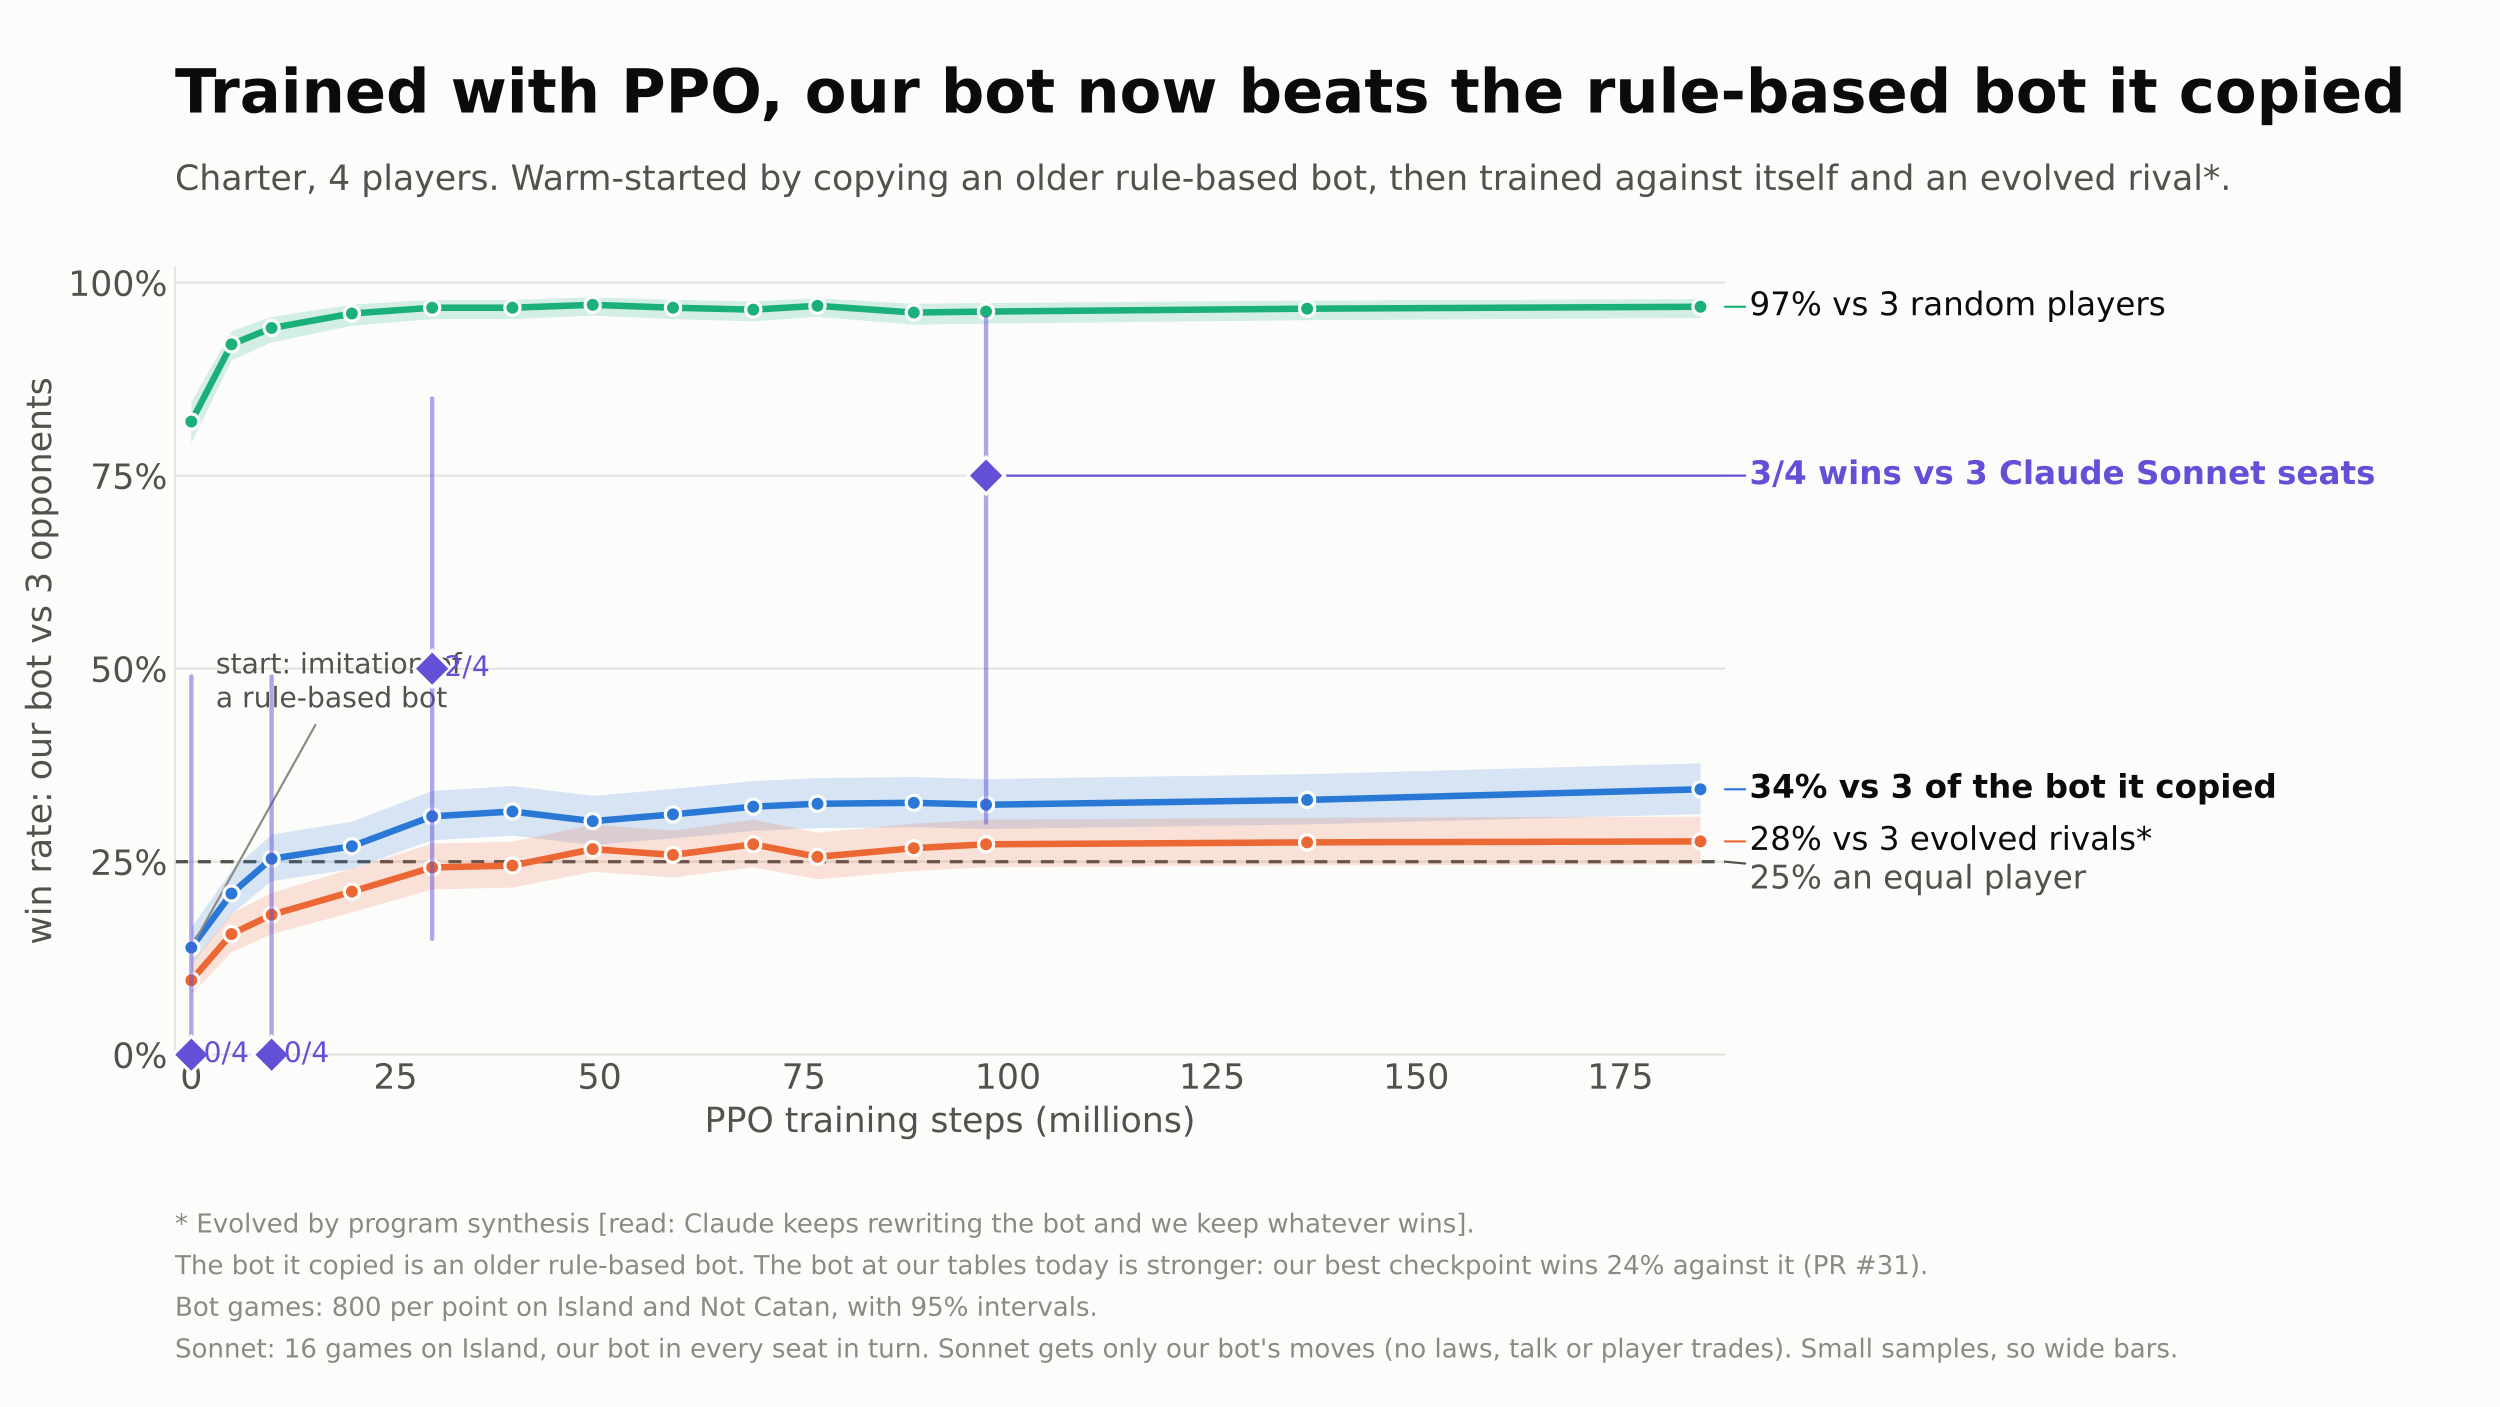
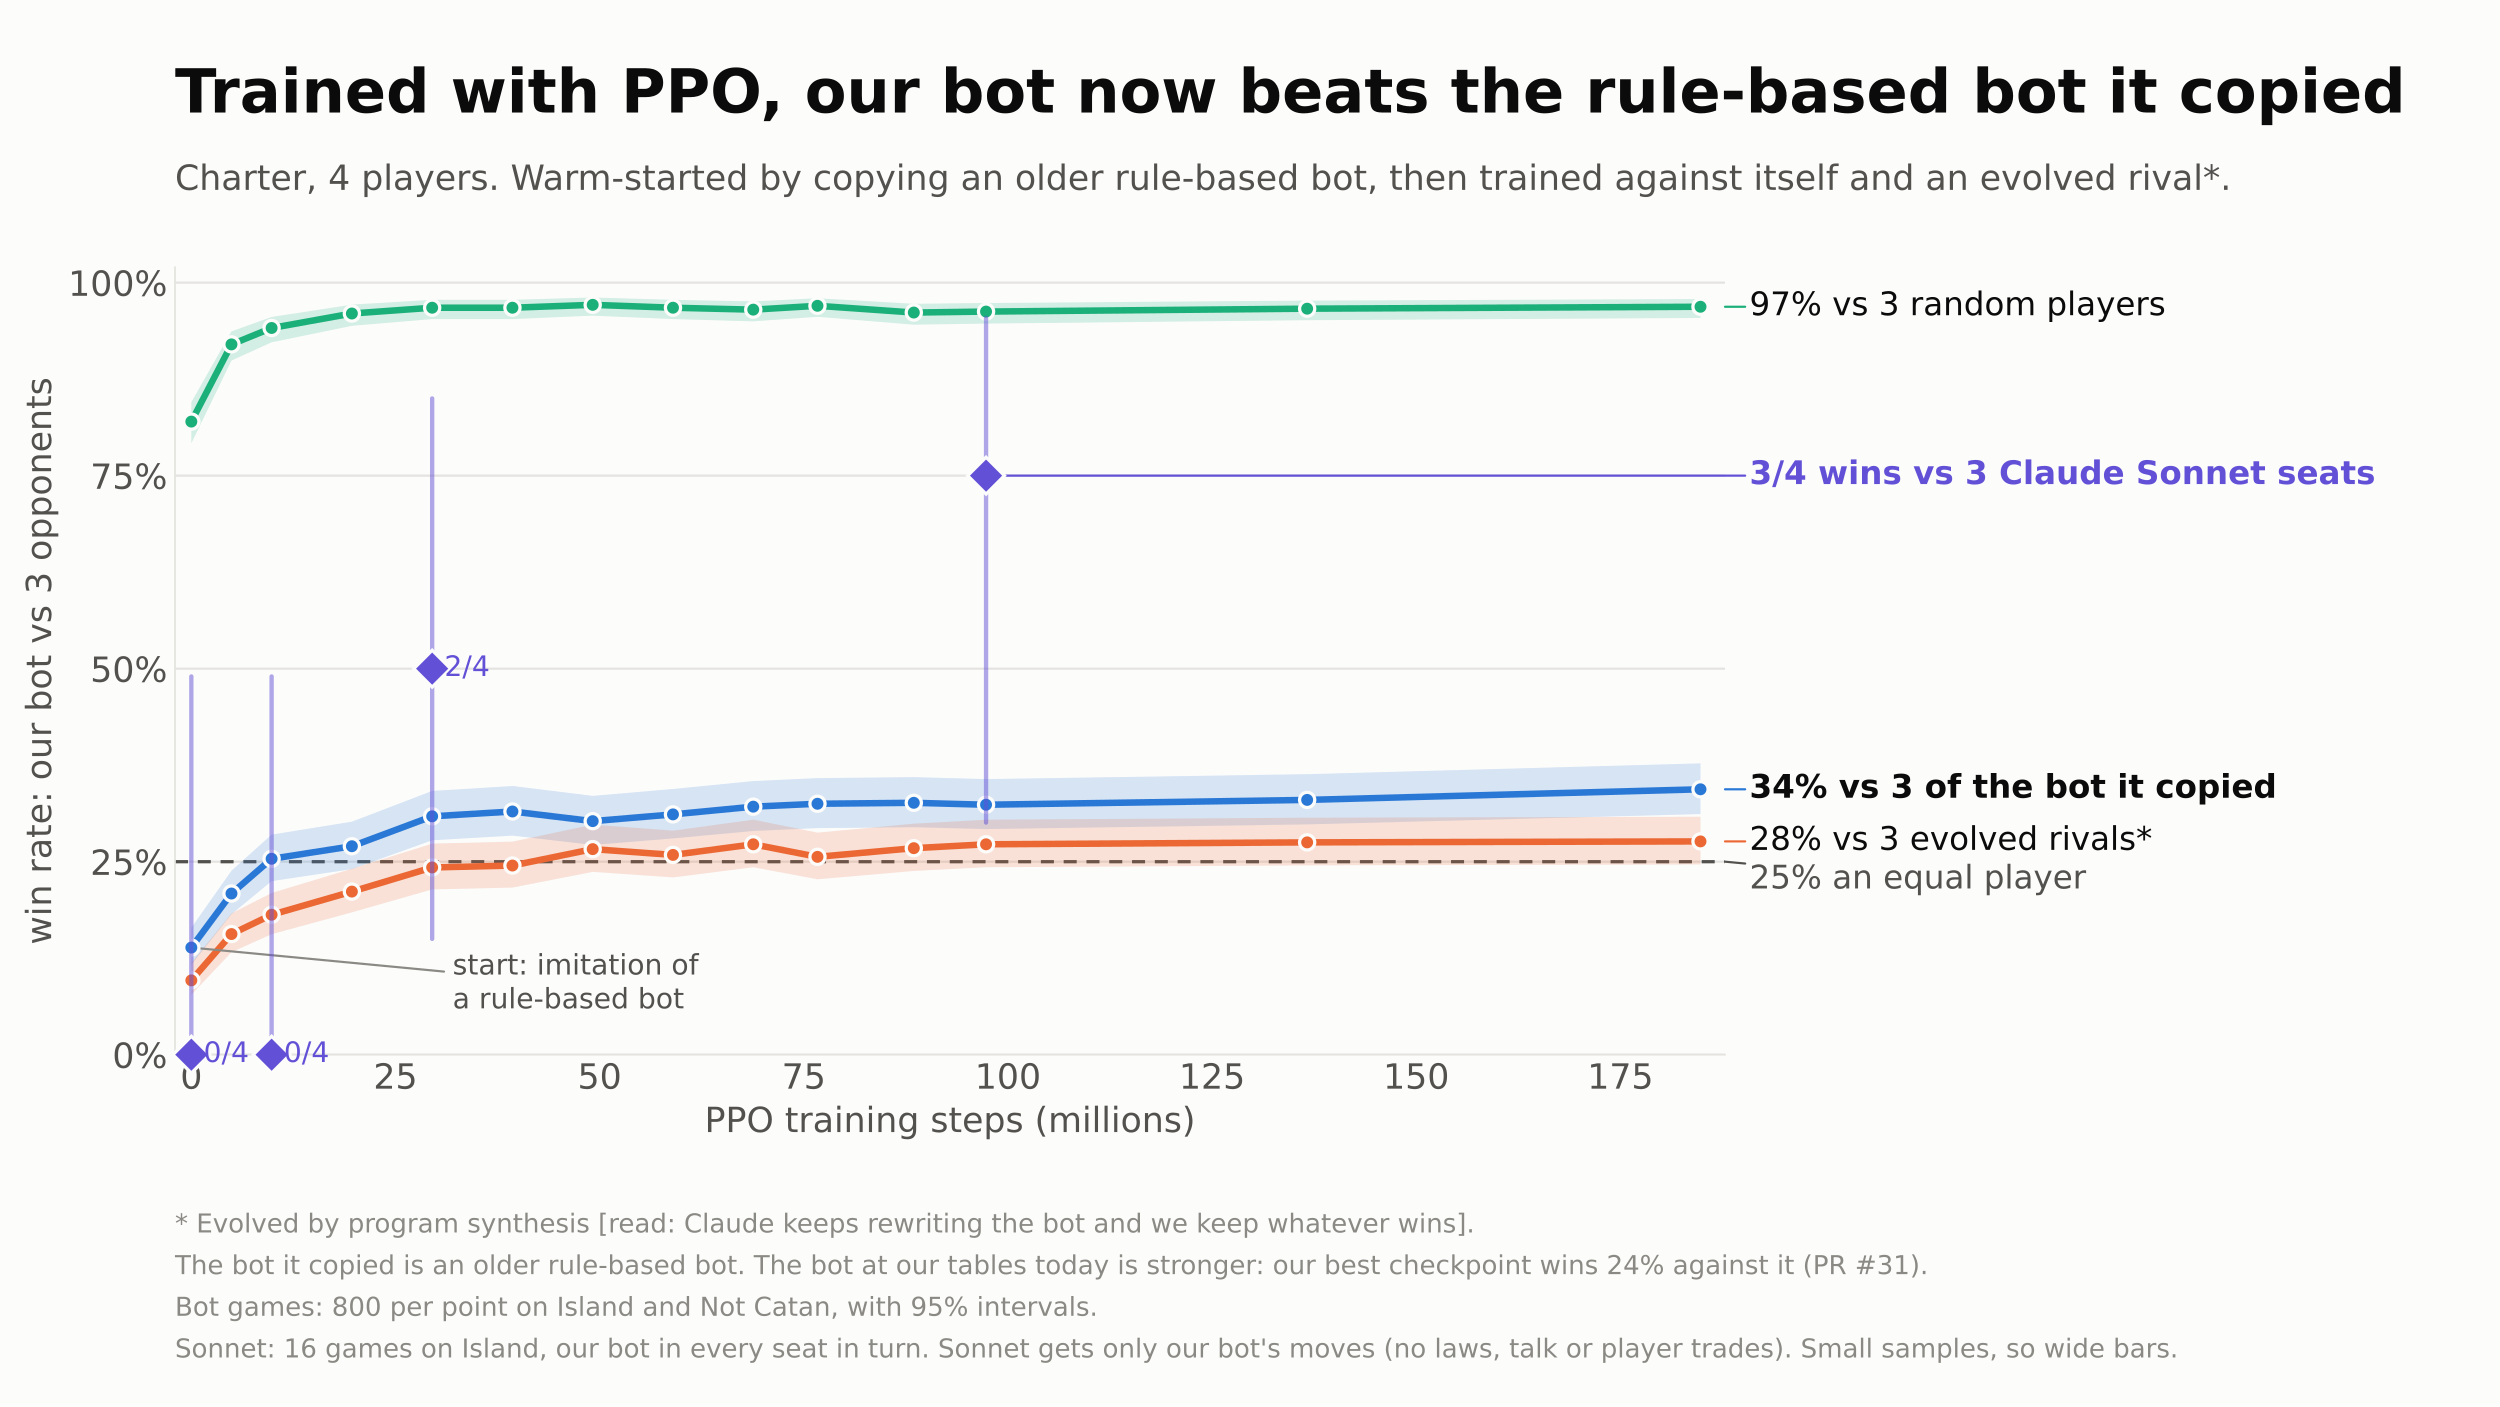
<svg xmlns="http://www.w3.org/2000/svg" xmlns:xlink="http://www.w3.org/1999/xlink" width="1152pt" height="648pt" viewBox="0 0 1152 648" version="1.1">
  <defs>
    <style type="text/css">*{stroke-linejoin: round; stroke-linecap: butt}</style>
  </defs>
  <g id="figure_1">
    <g id="patch_1">
      <path d="M 0 648  L 1152 648  L 1152 0  L 0 0  z " style="fill: #fcfcfb" />
    </g>
    <g id="axes_1">
      <g id="patch_2">
        <path d="M 80.64 486  L 794.88 486  L 794.88 123.12  L 80.64 123.12  z " style="fill: #fcfcfb" />
      </g>
      <g id="matplotlib.axis_1">
        <g id="xtick_1">
          <g id="line2d_1" />
          <g id="text_1">
            <text style="font-size: 16px; font-family: 'DejaVu Sans'; text-anchor: middle; fill: #52514e" x="88.166" y="501.656" transform="rotate(-0 88.16578 501.6562)">0</text>
          </g>
        </g>
        <g id="xtick_2">
          <g id="line2d_2" />
          <g id="text_2">
            <text style="font-size: 16px; font-family: 'DejaVu Sans'; text-anchor: middle; fill: #52514e" x="182.238" y="501.656" transform="rotate(-0 182.238 501.6562)">25</text>
          </g>
        </g>
        <g id="xtick_3">
          <g id="line2d_3" />
          <g id="text_3">
            <text style="font-size: 16px; font-family: 'DejaVu Sans'; text-anchor: middle; fill: #52514e" x="276.31" y="501.656" transform="rotate(-0 276.3103 501.6562)">50</text>
          </g>
        </g>
        <g id="xtick_4">
          <g id="line2d_4" />
          <g id="text_4">
            <text style="font-size: 16px; font-family: 'DejaVu Sans'; text-anchor: middle; fill: #52514e" x="370.383" y="501.656" transform="rotate(-0 370.3826 501.6562)">75</text>
          </g>
        </g>
        <g id="xtick_5">
          <g id="line2d_5" />
          <g id="text_5">
            <text style="font-size: 16px; font-family: 'DejaVu Sans'; text-anchor: middle; fill: #52514e" x="464.455" y="501.656" transform="rotate(-0 464.4549 501.6562)">100</text>
          </g>
        </g>
        <g id="xtick_6">
          <g id="line2d_6" />
          <g id="text_6">
            <text style="font-size: 16px; font-family: 'DejaVu Sans'; text-anchor: middle; fill: #52514e" x="558.527" y="501.656" transform="rotate(-0 558.5271 501.6562)">125</text>
          </g>
        </g>
        <g id="xtick_7">
          <g id="line2d_7" />
          <g id="text_7">
            <text style="font-size: 16px; font-family: 'DejaVu Sans'; text-anchor: middle; fill: #52514e" x="652.599" y="501.656" transform="rotate(-0 652.5994 501.6562)">150</text>
          </g>
        </g>
        <g id="xtick_8">
          <g id="line2d_8" />
          <g id="text_8">
            <text style="font-size: 16px; font-family: 'DejaVu Sans'; text-anchor: middle; fill: #52514e" x="746.672" y="501.656" transform="rotate(-0 746.6717 501.6562)">175</text>
          </g>
        </g>
        <g id="text_9">
          <text style="font-size: 16px; font-family: 'DejaVu Sans'; text-anchor: middle; fill: #52514e" x="437.76" y="521.658" transform="rotate(-0 437.76 521.6575)">PPO training steps (millions)</text>
        </g>
      </g>
      <g id="matplotlib.axis_2">
        <g id="ytick_1">
          <g id="line2d_9">
-             <path d="M 80.64 486  L 794.88 486  " clip-path="url(#pee1b4edbcf)" style="fill: none; stroke: #e4e3df; stroke-linecap: square" />
+             <path d="M 80.64 486  L 794.88 486  " clip-path="url(#pcc794ec274)" style="fill: none; stroke: #e4e3df; stroke-linecap: square" />
          </g>
          <g id="line2d_10" />
          <g id="text_10">
            <text style="font-size: 16px; font-family: 'DejaVu Sans'; text-anchor: end; fill: #52514e" x="77.14" y="492.078" transform="rotate(-0 77.14 492.0781)">0%</text>
          </g>
        </g>
        <g id="ytick_2">
          <g id="line2d_11">
-             <path d="M 80.64 397.059  L 794.88 397.059  " clip-path="url(#pee1b4edbcf)" style="fill: none; stroke: #e4e3df; stroke-linecap: square" />
+             <path d="M 80.64 397.059  L 794.88 397.059  " clip-path="url(#pcc794ec274)" style="fill: none; stroke: #e4e3df; stroke-linecap: square" />
          </g>
          <g id="line2d_12" />
          <g id="text_11">
            <text style="font-size: 16px; font-family: 'DejaVu Sans'; text-anchor: end; fill: #52514e" x="77.14" y="403.137" transform="rotate(-0 77.14 403.1369)">25%</text>
          </g>
        </g>
        <g id="ytick_3">
          <g id="line2d_13">
-             <path d="M 80.64 308.118  L 794.88 308.118  " clip-path="url(#pee1b4edbcf)" style="fill: none; stroke: #e4e3df; stroke-linecap: square" />
+             <path d="M 80.64 308.118  L 794.88 308.118  " clip-path="url(#pcc794ec274)" style="fill: none; stroke: #e4e3df; stroke-linecap: square" />
          </g>
          <g id="line2d_14" />
          <g id="text_12">
            <text style="font-size: 16px; font-family: 'DejaVu Sans'; text-anchor: end; fill: #52514e" x="77.14" y="314.196" transform="rotate(-0 77.14 314.1958)">50%</text>
          </g>
        </g>
        <g id="ytick_4">
          <g id="line2d_15">
-             <path d="M 80.64 219.176  L 794.88 219.176  " clip-path="url(#pee1b4edbcf)" style="fill: none; stroke: #e4e3df; stroke-linecap: square" />
+             <path d="M 80.64 219.176  L 794.88 219.176  " clip-path="url(#pcc794ec274)" style="fill: none; stroke: #e4e3df; stroke-linecap: square" />
          </g>
          <g id="line2d_16" />
          <g id="text_13">
            <text style="font-size: 16px; font-family: 'DejaVu Sans'; text-anchor: end; fill: #52514e" x="77.14" y="225.255" transform="rotate(-0 77.14 225.2546)">75%</text>
          </g>
        </g>
        <g id="ytick_5">
          <g id="line2d_17">
-             <path d="M 80.64 130.235  L 794.88 130.235  " clip-path="url(#pee1b4edbcf)" style="fill: none; stroke: #e4e3df; stroke-linecap: square" />
+             <path d="M 80.64 130.235  L 794.88 130.235  " clip-path="url(#pcc794ec274)" style="fill: none; stroke: #e4e3df; stroke-linecap: square" />
          </g>
          <g id="line2d_18" />
          <g id="text_14">
            <text style="font-size: 16px; font-family: 'DejaVu Sans'; text-anchor: end; fill: #52514e" x="77.14" y="136.313" transform="rotate(-0 77.14 136.3134)">100%</text>
          </g>
        </g>
        <g id="text_15">
          <text style="font-size: 16px; font-family: 'DejaVu Sans'; text-anchor: middle; fill: #52514e" x="23.554" y="304.56" transform="rotate(-90 23.55375 304.56)">win rate: our bot vs 3 opponents</text>
        </g>
      </g>
      <g id="line2d_19">
-         <path d="M 80.64 397.059  L 794.88 397.059  " clip-path="url(#pee1b4edbcf)" style="fill: none; stroke-dasharray: 6,4.5; stroke-dashoffset: 0; stroke: #52514e; stroke-width: 1.5" />
+         <path d="M 80.64 397.059  L 794.88 397.059  " clip-path="url(#pcc794ec274)" style="fill: none; stroke-dasharray: 6,4.5; stroke-dashoffset: 0; stroke: #52514e; stroke-width: 1.5" />
      </g>
      <g id="FillBetweenPolyCollection_1">
        <defs>
-           <path id="m8a16f3146a" d="M 88.166 -462.647  L 88.166 -443.719  L 106.661 -481.879  L 125.157 -490.281  L 162.147 -497.87  L 199.138 -500.975  L 236.129 -500.975  L 273.119 -502.548  L 310.11 -500.975  L 347.101 -499.934  L 376.693 -502.022  L 421.082 -498.384  L 454.374 -498.899  L 602.337 -500.453  L 783.591 -501.497  L 783.591 -510.203  L 783.591 -510.203  L 602.337 -509.476  L 454.374 -508.375  L 421.082 -508.006  L 376.693 -510.564  L 347.101 -509.111  L 310.11 -509.84  L 273.119 -510.922  L 236.129 -509.84  L 199.138 -509.84  L 162.147 -507.635  L 125.157 -501.945  L 106.661 -495.3  L 88.166 -462.647  z " />
-         </defs>
-         <g clip-path="url(#pee1b4edbcf)">
-           <use xlink:href="#m8a16f3146a" x="0" y="648" style="fill: #1baf7a; fill-opacity: 0.18" />
+           <path id="m28e90714fd" d="M 88.166 -462.647  L 88.166 -443.719  L 106.661 -481.879  L 125.157 -490.281  L 162.147 -497.87  L 199.138 -500.975  L 236.129 -500.975  L 273.119 -502.548  L 310.11 -500.975  L 347.101 -499.934  L 376.693 -502.022  L 421.082 -498.384  L 454.374 -498.899  L 602.337 -500.453  L 783.591 -501.497  L 783.591 -510.203  L 783.591 -510.203  L 602.337 -509.476  L 454.374 -508.375  L 421.082 -508.006  L 376.693 -510.564  L 347.101 -509.111  L 310.11 -509.84  L 273.119 -510.922  L 236.129 -509.84  L 199.138 -509.84  L 162.147 -507.635  L 125.157 -501.945  L 106.661 -495.3  L 88.166 -462.647  z " />
+         </defs>
+         <g clip-path="url(#pcc794ec274)">
+           <use xlink:href="#m28e90714fd" x="0" y="648" style="fill: #1baf7a; fill-opacity: 0.18" />
        </g>
      </g>
      <g id="FillBetweenPolyCollection_2">
        <defs>
-           <path id="m32e6a833aa" d="M 88.166 -220.501  L 88.166 -203.453  L 106.661 -226.753  L 125.157 -241.983  L 162.147 -247.522  L 199.138 -260.801  L 236.129 -262.952  L 273.119 -258.652  L 310.11 -261.661  L 347.101 -265.105  L 376.693 -266.398  L 421.082 -266.829  L 454.374 -265.967  L 602.337 -268.123  L 783.591 -272.875  L 783.591 -296.244  L 783.591 -296.244  L 602.337 -291.26  L 454.374 -288.99  L 421.082 -289.898  L 376.693 -289.444  L 347.101 -288.082  L 310.11 -284.444  L 273.119 -281.257  L 236.129 -285.809  L 199.138 -283.534  L 162.147 -269.373  L 125.157 -263.405  L 106.661 -246.769  L 88.166 -220.501  z " />
-         </defs>
-         <g clip-path="url(#pee1b4edbcf)">
-           <use xlink:href="#m32e6a833aa" x="0" y="648" style="fill: #2a78d6; fill-opacity: 0.18" />
+           <path id="mc8bff2146c" d="M 88.166 -220.501  L 88.166 -203.453  L 106.661 -226.753  L 125.157 -241.983  L 162.147 -247.522  L 199.138 -260.801  L 236.129 -262.952  L 273.119 -258.652  L 310.11 -261.661  L 347.101 -265.105  L 376.693 -266.398  L 421.082 -266.829  L 454.374 -265.967  L 602.337 -268.123  L 783.591 -272.875  L 783.591 -296.244  L 783.591 -296.244  L 602.337 -291.26  L 454.374 -288.99  L 421.082 -289.898  L 376.693 -289.444  L 347.101 -288.082  L 310.11 -284.444  L 273.119 -281.257  L 236.129 -285.809  L 199.138 -283.534  L 162.147 -269.373  L 125.157 -263.405  L 106.661 -246.769  L 88.166 -220.501  z " />
+         </defs>
+         <g clip-path="url(#pcc794ec274)">
+           <use xlink:href="#mc8bff2146c" x="0" y="648" style="fill: #2a78d6; fill-opacity: 0.18" />
        </g>
      </g>
      <g id="FillBetweenPolyCollection_3">
        <defs>
-           <path id="m00f02d84b0" d="M 88.166 -204.215  L 88.166 -189.643  L 106.661 -209.224  L 125.157 -217.534  L 162.147 -227.595  L 199.138 -238.161  L 236.129 -239.009  L 273.119 -246.242  L 310.11 -243.685  L 347.101 -248.375  L 376.693 -242.834  L 421.082 -246.668  L 454.374 -248.375  L 602.337 -249.229  L 783.591 -249.657  L 783.591 -271.664  L 783.591 -271.664  L 602.337 -271.206  L 454.374 -270.29  L 421.082 -268.456  L 376.693 -264.324  L 347.101 -270.29  L 310.11 -265.243  L 273.119 -267.998  L 236.129 -260.182  L 199.138 -259.261  L 162.147 -247.697  L 125.157 -236.514  L 106.661 -227.122  L 88.166 -204.215  z " />
-         </defs>
-         <g clip-path="url(#pee1b4edbcf)">
-           <use xlink:href="#m00f02d84b0" x="0" y="648" style="fill: #eb6834; fill-opacity: 0.18" />
+           <path id="m17e8aa556d" d="M 88.166 -204.215  L 88.166 -189.643  L 106.661 -209.224  L 125.157 -217.534  L 162.147 -227.595  L 199.138 -238.161  L 236.129 -239.009  L 273.119 -246.242  L 310.11 -243.685  L 347.101 -248.375  L 376.693 -242.834  L 421.082 -246.668  L 454.374 -248.375  L 602.337 -249.229  L 783.591 -249.657  L 783.591 -271.664  L 783.591 -271.664  L 602.337 -271.206  L 454.374 -270.29  L 421.082 -268.456  L 376.693 -264.324  L 347.101 -270.29  L 310.11 -265.243  L 273.119 -267.998  L 236.129 -260.182  L 199.138 -259.261  L 162.147 -247.697  L 125.157 -236.514  L 106.661 -227.122  L 88.166 -204.215  z " />
+         </defs>
+         <g clip-path="url(#pcc794ec274)">
+           <use xlink:href="#m17e8aa556d" x="0" y="648" style="fill: #eb6834; fill-opacity: 0.18" />
        </g>
      </g>
      <g id="patch_3">
        <path d="M 80.64 486  L 80.64 123.12  " style="fill: none; stroke: #e4e3df; stroke-width: 0.8; stroke-linejoin: miter; stroke-linecap: square" />
      </g>
      <g id="patch_4">
        <path d="M 80.64 486  L 794.88 486  " style="fill: none; stroke: #e4e3df; stroke-width: 0.8; stroke-linejoin: miter; stroke-linecap: square" />
      </g>
      <g id="line2d_20">
-         <path d="M 88.166 194.273  L 106.661 158.696  L 125.157 151.136  L 162.147 144.466  L 199.138 141.798  L 236.129 141.798  L 273.119 140.464  L 310.11 141.798  L 347.101 142.687  L 376.693 140.908  L 421.082 144.021  L 454.374 143.576  L 602.337 142.242  L 783.591 141.353  " clip-path="url(#pee1b4edbcf)" style="fill: none; stroke: #1baf7a; stroke-width: 3; stroke-linecap: round" />
+         <path d="M 88.166 194.273  L 106.661 158.696  L 125.157 151.136  L 162.147 144.466  L 199.138 141.798  L 236.129 141.798  L 273.119 140.464  L 310.11 141.798  L 347.101 142.687  L 376.693 140.908  L 421.082 144.021  L 454.374 143.576  L 602.337 142.242  L 783.591 141.353  " clip-path="url(#pcc794ec274)" style="fill: none; stroke: #1baf7a; stroke-width: 3; stroke-linecap: round" />
      </g>
      <g id="line2d_21">
-         <path d="M 88.166 436.638  L 106.661 411.734  L 125.157 395.725  L 162.147 389.944  L 199.138 376.158  L 236.129 373.934  L 273.119 378.381  L 310.11 375.268  L 347.101 371.711  L 376.693 370.376  L 421.082 369.932  L 454.374 370.821  L 602.337 368.598  L 783.591 363.706  " clip-path="url(#pee1b4edbcf)" style="fill: none; stroke: #2a78d6; stroke-width: 3; stroke-linecap: round" />
+         <path d="M 88.166 436.638  L 106.661 411.734  L 125.157 395.725  L 162.147 389.944  L 199.138 376.158  L 236.129 373.934  L 273.119 378.381  L 310.11 375.268  L 347.101 371.711  L 376.693 370.376  L 421.082 369.932  L 454.374 370.821  L 602.337 368.598  L 783.591 363.706  " clip-path="url(#pcc794ec274)" style="fill: none; stroke: #2a78d6; stroke-width: 3; stroke-linecap: round" />
      </g>
      <g id="line2d_22">
-         <path d="M 88.166 451.758  L 106.661 430.412  L 125.157 421.518  L 162.147 410.845  L 199.138 399.727  L 236.129 398.838  L 273.119 391.278  L 310.11 393.946  L 347.101 389.054  L 376.693 394.835  L 421.082 390.833  L 454.374 389.054  L 602.337 388.165  L 783.591 387.72  " clip-path="url(#pee1b4edbcf)" style="fill: none; stroke: #eb6834; stroke-width: 3; stroke-linecap: round" />
+         <path d="M 88.166 451.758  L 106.661 430.412  L 125.157 421.518  L 162.147 410.845  L 199.138 399.727  L 236.129 398.838  L 273.119 391.278  L 310.11 393.946  L 347.101 389.054  L 376.693 394.835  L 421.082 390.833  L 454.374 389.054  L 602.337 388.165  L 783.591 387.72  " clip-path="url(#pcc794ec274)" style="fill: none; stroke: #eb6834; stroke-width: 3; stroke-linecap: round" />
      </g>
      <g id="patch_5">
        <path d="M 804.166 141.353  Q 799.523 141.353 794.88 141.353  " style="fill: none; stroke: #1baf7a; stroke-linecap: round" />
      </g>
      <g id="text_16">
        <text style="font-size: 15px; font-family: 'DejaVu Sans'; text-anchor: start; fill: #0b0b0b" x="806.169" y="145.25" transform="rotate(-0 806.1687 145.25)">97%  vs 3 random players</text>
      </g>
      <g id="patch_6">
        <path d="M 804.172 219.176  Q 632.095 219.176 460.018 219.176  " style="fill: none; stroke: #6250d6; stroke-linecap: round" />
      </g>
      <g id="text_17">
        <text style="font-weight: 700; font-size: 15px; font-family: 'DejaVu Sans'; text-anchor: start; fill: #6250d6" x="806.169" y="223.074" transform="rotate(-0 806.1687 223.0735)">3/4 wins vs 3 Claude Sonnet seats</text>
      </g>
      <g id="patch_7">
        <path d="M 804.172 363.706  Q 799.526 363.706 794.88 363.706  " style="fill: none; stroke: #2a78d6; stroke-linecap: round" />
      </g>
      <g id="text_18">
        <text style="font-weight: 700; font-size: 15px; font-family: 'DejaVu Sans'; text-anchor: start; fill: #0b0b0b" x="806.169" y="367.603" transform="rotate(-0 806.1687 367.603)">34%  vs 3 of the bot it copied</text>
      </g>
      <g id="patch_8">
        <path d="M 804.17 387.72  Q 799.525 387.72 794.88 387.72  " style="fill: none; stroke: #eb6834; stroke-linecap: round" />
      </g>
      <g id="text_19">
        <text style="font-size: 15px; font-family: 'DejaVu Sans'; text-anchor: start; fill: #0b0b0b" x="806.169" y="391.617" transform="rotate(-0 806.1687 391.6171)">28%  vs 3 evolved rivals*</text>
      </g>
      <g id="patch_9">
        <path d="M 804.171 397.919  Q 799.525 397.489 794.88 397.059  " style="fill: none; stroke: #52514e; stroke-linecap: round" />
      </g>
      <g id="text_20">
        <text style="font-size: 15px; font-family: 'DejaVu Sans'; text-anchor: start; fill: #52514e" x="806.169" y="409.405" transform="rotate(-0 806.1687 409.4053)">25%  an equal player</text>
      </g>
      <g id="patch_10">
-         <path d="M 145.321 334.076  Q 117.231 384.482 89.141 434.888  " style="fill: none; stroke: #8a8984; stroke-linecap: round" />
+         <path d="M 204.59 447.709  Q 147.374 442.268 90.159 436.827  " style="fill: none; stroke: #8a8984; stroke-linecap: round" />
      </g>
      <g id="text_21">
-         <text style="font-size: 13px; font-family: 'DejaVu Sans'; fill: #52514e" transform="translate(99.45445 310.3023)">start: imitation of</text>
-         <text style="font-size: 13px; font-family: 'DejaVu Sans'; fill: #52514e" transform="translate(99.45445 325.9059)">a rule-based bot</text>
+         <text style="font-size: 13px; font-family: 'DejaVu Sans'; fill: #52514e" transform="translate(208.5783 449.0506)">start: imitation of</text>
+         <text style="font-size: 13px; font-family: 'DejaVu Sans'; fill: #52514e" transform="translate(208.5783 464.6541)">a rule-based bot</text>
      </g>
      <g id="line2d_23">
        <defs>
-           <path id="m126041291e" d="M 0 3.5  C 0.928 3.5 1.819 3.131 2.475 2.475  C 3.131 1.819 3.5 0.928 3.5 0  C 3.5 -0.928 3.131 -1.819 2.475 -2.475  C 1.819 -3.131 0.928 -3.5 0 -3.5  C -0.928 -3.5 -1.819 -3.131 -2.475 -2.475  C -3.131 -1.819 -3.5 -0.928 -3.5 0  C -3.5 0.928 -3.131 1.819 -2.475 2.475  C -1.819 3.131 -0.928 3.5 0 3.5  z " style="stroke: #fcfcfb; stroke-width: 1.5" />
-         </defs>
-         <g clip-path="url(#pee1b4edbcf)">
-           <use xlink:href="#m126041291e" x="88.166" y="194.273" style="fill: #1baf7a; stroke: #fcfcfb; stroke-width: 1.5" />
-           <use xlink:href="#m126041291e" x="106.661" y="158.696" style="fill: #1baf7a; stroke: #fcfcfb; stroke-width: 1.5" />
-           <use xlink:href="#m126041291e" x="125.157" y="151.136" style="fill: #1baf7a; stroke: #fcfcfb; stroke-width: 1.5" />
-           <use xlink:href="#m126041291e" x="162.147" y="144.466" style="fill: #1baf7a; stroke: #fcfcfb; stroke-width: 1.5" />
-           <use xlink:href="#m126041291e" x="199.138" y="141.798" style="fill: #1baf7a; stroke: #fcfcfb; stroke-width: 1.5" />
-           <use xlink:href="#m126041291e" x="236.129" y="141.798" style="fill: #1baf7a; stroke: #fcfcfb; stroke-width: 1.5" />
-           <use xlink:href="#m126041291e" x="273.119" y="140.464" style="fill: #1baf7a; stroke: #fcfcfb; stroke-width: 1.5" />
-           <use xlink:href="#m126041291e" x="310.11" y="141.798" style="fill: #1baf7a; stroke: #fcfcfb; stroke-width: 1.5" />
-           <use xlink:href="#m126041291e" x="347.101" y="142.687" style="fill: #1baf7a; stroke: #fcfcfb; stroke-width: 1.5" />
-           <use xlink:href="#m126041291e" x="376.693" y="140.908" style="fill: #1baf7a; stroke: #fcfcfb; stroke-width: 1.5" />
-           <use xlink:href="#m126041291e" x="421.082" y="144.021" style="fill: #1baf7a; stroke: #fcfcfb; stroke-width: 1.5" />
-           <use xlink:href="#m126041291e" x="454.374" y="143.576" style="fill: #1baf7a; stroke: #fcfcfb; stroke-width: 1.5" />
-           <use xlink:href="#m126041291e" x="602.337" y="142.242" style="fill: #1baf7a; stroke: #fcfcfb; stroke-width: 1.5" />
-           <use xlink:href="#m126041291e" x="783.591" y="141.353" style="fill: #1baf7a; stroke: #fcfcfb; stroke-width: 1.5" />
+           <path id="mb76e42326a" d="M 0 3.5  C 0.928 3.5 1.819 3.131 2.475 2.475  C 3.131 1.819 3.5 0.928 3.5 0  C 3.5 -0.928 3.131 -1.819 2.475 -2.475  C 1.819 -3.131 0.928 -3.5 0 -3.5  C -0.928 -3.5 -1.819 -3.131 -2.475 -2.475  C -3.131 -1.819 -3.5 -0.928 -3.5 0  C -3.5 0.928 -3.131 1.819 -2.475 2.475  C -1.819 3.131 -0.928 3.5 0 3.5  z " style="stroke: #fcfcfb; stroke-width: 1.5" />
+         </defs>
+         <g clip-path="url(#pcc794ec274)">
+           <use xlink:href="#mb76e42326a" x="88.166" y="194.273" style="fill: #1baf7a; stroke: #fcfcfb; stroke-width: 1.5" />
+           <use xlink:href="#mb76e42326a" x="106.661" y="158.696" style="fill: #1baf7a; stroke: #fcfcfb; stroke-width: 1.5" />
+           <use xlink:href="#mb76e42326a" x="125.157" y="151.136" style="fill: #1baf7a; stroke: #fcfcfb; stroke-width: 1.5" />
+           <use xlink:href="#mb76e42326a" x="162.147" y="144.466" style="fill: #1baf7a; stroke: #fcfcfb; stroke-width: 1.5" />
+           <use xlink:href="#mb76e42326a" x="199.138" y="141.798" style="fill: #1baf7a; stroke: #fcfcfb; stroke-width: 1.5" />
+           <use xlink:href="#mb76e42326a" x="236.129" y="141.798" style="fill: #1baf7a; stroke: #fcfcfb; stroke-width: 1.5" />
+           <use xlink:href="#mb76e42326a" x="273.119" y="140.464" style="fill: #1baf7a; stroke: #fcfcfb; stroke-width: 1.5" />
+           <use xlink:href="#mb76e42326a" x="310.11" y="141.798" style="fill: #1baf7a; stroke: #fcfcfb; stroke-width: 1.5" />
+           <use xlink:href="#mb76e42326a" x="347.101" y="142.687" style="fill: #1baf7a; stroke: #fcfcfb; stroke-width: 1.5" />
+           <use xlink:href="#mb76e42326a" x="376.693" y="140.908" style="fill: #1baf7a; stroke: #fcfcfb; stroke-width: 1.5" />
+           <use xlink:href="#mb76e42326a" x="421.082" y="144.021" style="fill: #1baf7a; stroke: #fcfcfb; stroke-width: 1.5" />
+           <use xlink:href="#mb76e42326a" x="454.374" y="143.576" style="fill: #1baf7a; stroke: #fcfcfb; stroke-width: 1.5" />
+           <use xlink:href="#mb76e42326a" x="602.337" y="142.242" style="fill: #1baf7a; stroke: #fcfcfb; stroke-width: 1.5" />
+           <use xlink:href="#mb76e42326a" x="783.591" y="141.353" style="fill: #1baf7a; stroke: #fcfcfb; stroke-width: 1.5" />
        </g>
      </g>
      <g id="line2d_24">
        <defs>
-           <path id="m037b080ac5" d="M 0 3.5  C 0.928 3.5 1.819 3.131 2.475 2.475  C 3.131 1.819 3.5 0.928 3.5 0  C 3.5 -0.928 3.131 -1.819 2.475 -2.475  C 1.819 -3.131 0.928 -3.5 0 -3.5  C -0.928 -3.5 -1.819 -3.131 -2.475 -2.475  C -3.131 -1.819 -3.5 -0.928 -3.5 0  C -3.5 0.928 -3.131 1.819 -2.475 2.475  C -1.819 3.131 -0.928 3.5 0 3.5  z " style="stroke: #fcfcfb; stroke-width: 1.5" />
-         </defs>
-         <g clip-path="url(#pee1b4edbcf)">
-           <use xlink:href="#m037b080ac5" x="88.166" y="436.638" style="fill: #2a78d6; stroke: #fcfcfb; stroke-width: 1.5" />
-           <use xlink:href="#m037b080ac5" x="106.661" y="411.734" style="fill: #2a78d6; stroke: #fcfcfb; stroke-width: 1.5" />
-           <use xlink:href="#m037b080ac5" x="125.157" y="395.725" style="fill: #2a78d6; stroke: #fcfcfb; stroke-width: 1.5" />
-           <use xlink:href="#m037b080ac5" x="162.147" y="389.944" style="fill: #2a78d6; stroke: #fcfcfb; stroke-width: 1.5" />
-           <use xlink:href="#m037b080ac5" x="199.138" y="376.158" style="fill: #2a78d6; stroke: #fcfcfb; stroke-width: 1.5" />
-           <use xlink:href="#m037b080ac5" x="236.129" y="373.934" style="fill: #2a78d6; stroke: #fcfcfb; stroke-width: 1.5" />
-           <use xlink:href="#m037b080ac5" x="273.119" y="378.381" style="fill: #2a78d6; stroke: #fcfcfb; stroke-width: 1.5" />
-           <use xlink:href="#m037b080ac5" x="310.11" y="375.268" style="fill: #2a78d6; stroke: #fcfcfb; stroke-width: 1.5" />
-           <use xlink:href="#m037b080ac5" x="347.101" y="371.711" style="fill: #2a78d6; stroke: #fcfcfb; stroke-width: 1.5" />
-           <use xlink:href="#m037b080ac5" x="376.693" y="370.376" style="fill: #2a78d6; stroke: #fcfcfb; stroke-width: 1.5" />
-           <use xlink:href="#m037b080ac5" x="421.082" y="369.932" style="fill: #2a78d6; stroke: #fcfcfb; stroke-width: 1.5" />
-           <use xlink:href="#m037b080ac5" x="454.374" y="370.821" style="fill: #2a78d6; stroke: #fcfcfb; stroke-width: 1.5" />
-           <use xlink:href="#m037b080ac5" x="602.337" y="368.598" style="fill: #2a78d6; stroke: #fcfcfb; stroke-width: 1.5" />
-           <use xlink:href="#m037b080ac5" x="783.591" y="363.706" style="fill: #2a78d6; stroke: #fcfcfb; stroke-width: 1.5" />
+           <path id="mdac50beea6" d="M 0 3.5  C 0.928 3.5 1.819 3.131 2.475 2.475  C 3.131 1.819 3.5 0.928 3.5 0  C 3.5 -0.928 3.131 -1.819 2.475 -2.475  C 1.819 -3.131 0.928 -3.5 0 -3.5  C -0.928 -3.5 -1.819 -3.131 -2.475 -2.475  C -3.131 -1.819 -3.5 -0.928 -3.5 0  C -3.5 0.928 -3.131 1.819 -2.475 2.475  C -1.819 3.131 -0.928 3.5 0 3.5  z " style="stroke: #fcfcfb; stroke-width: 1.5" />
+         </defs>
+         <g clip-path="url(#pcc794ec274)">
+           <use xlink:href="#mdac50beea6" x="88.166" y="436.638" style="fill: #2a78d6; stroke: #fcfcfb; stroke-width: 1.5" />
+           <use xlink:href="#mdac50beea6" x="106.661" y="411.734" style="fill: #2a78d6; stroke: #fcfcfb; stroke-width: 1.5" />
+           <use xlink:href="#mdac50beea6" x="125.157" y="395.725" style="fill: #2a78d6; stroke: #fcfcfb; stroke-width: 1.5" />
+           <use xlink:href="#mdac50beea6" x="162.147" y="389.944" style="fill: #2a78d6; stroke: #fcfcfb; stroke-width: 1.5" />
+           <use xlink:href="#mdac50beea6" x="199.138" y="376.158" style="fill: #2a78d6; stroke: #fcfcfb; stroke-width: 1.5" />
+           <use xlink:href="#mdac50beea6" x="236.129" y="373.934" style="fill: #2a78d6; stroke: #fcfcfb; stroke-width: 1.5" />
+           <use xlink:href="#mdac50beea6" x="273.119" y="378.381" style="fill: #2a78d6; stroke: #fcfcfb; stroke-width: 1.5" />
+           <use xlink:href="#mdac50beea6" x="310.11" y="375.268" style="fill: #2a78d6; stroke: #fcfcfb; stroke-width: 1.5" />
+           <use xlink:href="#mdac50beea6" x="347.101" y="371.711" style="fill: #2a78d6; stroke: #fcfcfb; stroke-width: 1.5" />
+           <use xlink:href="#mdac50beea6" x="376.693" y="370.376" style="fill: #2a78d6; stroke: #fcfcfb; stroke-width: 1.5" />
+           <use xlink:href="#mdac50beea6" x="421.082" y="369.932" style="fill: #2a78d6; stroke: #fcfcfb; stroke-width: 1.5" />
+           <use xlink:href="#mdac50beea6" x="454.374" y="370.821" style="fill: #2a78d6; stroke: #fcfcfb; stroke-width: 1.5" />
+           <use xlink:href="#mdac50beea6" x="602.337" y="368.598" style="fill: #2a78d6; stroke: #fcfcfb; stroke-width: 1.5" />
+           <use xlink:href="#mdac50beea6" x="783.591" y="363.706" style="fill: #2a78d6; stroke: #fcfcfb; stroke-width: 1.5" />
        </g>
      </g>
      <g id="line2d_25">
        <defs>
-           <path id="mefa3639ea0" d="M 0 3.5  C 0.928 3.5 1.819 3.131 2.475 2.475  C 3.131 1.819 3.5 0.928 3.5 0  C 3.5 -0.928 3.131 -1.819 2.475 -2.475  C 1.819 -3.131 0.928 -3.5 0 -3.5  C -0.928 -3.5 -1.819 -3.131 -2.475 -2.475  C -3.131 -1.819 -3.5 -0.928 -3.5 0  C -3.5 0.928 -3.131 1.819 -2.475 2.475  C -1.819 3.131 -0.928 3.5 0 3.5  z " style="stroke: #fcfcfb; stroke-width: 1.5" />
-         </defs>
-         <g clip-path="url(#pee1b4edbcf)">
-           <use xlink:href="#mefa3639ea0" x="88.166" y="451.758" style="fill: #eb6834; stroke: #fcfcfb; stroke-width: 1.5" />
-           <use xlink:href="#mefa3639ea0" x="106.661" y="430.412" style="fill: #eb6834; stroke: #fcfcfb; stroke-width: 1.5" />
-           <use xlink:href="#mefa3639ea0" x="125.157" y="421.518" style="fill: #eb6834; stroke: #fcfcfb; stroke-width: 1.5" />
-           <use xlink:href="#mefa3639ea0" x="162.147" y="410.845" style="fill: #eb6834; stroke: #fcfcfb; stroke-width: 1.5" />
-           <use xlink:href="#mefa3639ea0" x="199.138" y="399.727" style="fill: #eb6834; stroke: #fcfcfb; stroke-width: 1.5" />
-           <use xlink:href="#mefa3639ea0" x="236.129" y="398.838" style="fill: #eb6834; stroke: #fcfcfb; stroke-width: 1.5" />
-           <use xlink:href="#mefa3639ea0" x="273.119" y="391.278" style="fill: #eb6834; stroke: #fcfcfb; stroke-width: 1.5" />
-           <use xlink:href="#mefa3639ea0" x="310.11" y="393.946" style="fill: #eb6834; stroke: #fcfcfb; stroke-width: 1.5" />
-           <use xlink:href="#mefa3639ea0" x="347.101" y="389.054" style="fill: #eb6834; stroke: #fcfcfb; stroke-width: 1.5" />
-           <use xlink:href="#mefa3639ea0" x="376.693" y="394.835" style="fill: #eb6834; stroke: #fcfcfb; stroke-width: 1.5" />
-           <use xlink:href="#mefa3639ea0" x="421.082" y="390.833" style="fill: #eb6834; stroke: #fcfcfb; stroke-width: 1.5" />
-           <use xlink:href="#mefa3639ea0" x="454.374" y="389.054" style="fill: #eb6834; stroke: #fcfcfb; stroke-width: 1.5" />
-           <use xlink:href="#mefa3639ea0" x="602.337" y="388.165" style="fill: #eb6834; stroke: #fcfcfb; stroke-width: 1.5" />
-           <use xlink:href="#mefa3639ea0" x="783.591" y="387.72" style="fill: #eb6834; stroke: #fcfcfb; stroke-width: 1.5" />
+           <path id="m66d2f894a9" d="M 0 3.5  C 0.928 3.5 1.819 3.131 2.475 2.475  C 3.131 1.819 3.5 0.928 3.5 0  C 3.5 -0.928 3.131 -1.819 2.475 -2.475  C 1.819 -3.131 0.928 -3.5 0 -3.5  C -0.928 -3.5 -1.819 -3.131 -2.475 -2.475  C -3.131 -1.819 -3.5 -0.928 -3.5 0  C -3.5 0.928 -3.131 1.819 -2.475 2.475  C -1.819 3.131 -0.928 3.5 0 3.5  z " style="stroke: #fcfcfb; stroke-width: 1.5" />
+         </defs>
+         <g clip-path="url(#pcc794ec274)">
+           <use xlink:href="#m66d2f894a9" x="88.166" y="451.758" style="fill: #eb6834; stroke: #fcfcfb; stroke-width: 1.5" />
+           <use xlink:href="#m66d2f894a9" x="106.661" y="430.412" style="fill: #eb6834; stroke: #fcfcfb; stroke-width: 1.5" />
+           <use xlink:href="#m66d2f894a9" x="125.157" y="421.518" style="fill: #eb6834; stroke: #fcfcfb; stroke-width: 1.5" />
+           <use xlink:href="#m66d2f894a9" x="162.147" y="410.845" style="fill: #eb6834; stroke: #fcfcfb; stroke-width: 1.5" />
+           <use xlink:href="#m66d2f894a9" x="199.138" y="399.727" style="fill: #eb6834; stroke: #fcfcfb; stroke-width: 1.5" />
+           <use xlink:href="#m66d2f894a9" x="236.129" y="398.838" style="fill: #eb6834; stroke: #fcfcfb; stroke-width: 1.5" />
+           <use xlink:href="#m66d2f894a9" x="273.119" y="391.278" style="fill: #eb6834; stroke: #fcfcfb; stroke-width: 1.5" />
+           <use xlink:href="#m66d2f894a9" x="310.11" y="393.946" style="fill: #eb6834; stroke: #fcfcfb; stroke-width: 1.5" />
+           <use xlink:href="#m66d2f894a9" x="347.101" y="389.054" style="fill: #eb6834; stroke: #fcfcfb; stroke-width: 1.5" />
+           <use xlink:href="#m66d2f894a9" x="376.693" y="394.835" style="fill: #eb6834; stroke: #fcfcfb; stroke-width: 1.5" />
+           <use xlink:href="#m66d2f894a9" x="421.082" y="390.833" style="fill: #eb6834; stroke: #fcfcfb; stroke-width: 1.5" />
+           <use xlink:href="#m66d2f894a9" x="454.374" y="389.054" style="fill: #eb6834; stroke: #fcfcfb; stroke-width: 1.5" />
+           <use xlink:href="#m66d2f894a9" x="602.337" y="388.165" style="fill: #eb6834; stroke: #fcfcfb; stroke-width: 1.5" />
+           <use xlink:href="#m66d2f894a9" x="783.591" y="387.72" style="fill: #eb6834; stroke: #fcfcfb; stroke-width: 1.5" />
        </g>
      </g>
      <g id="line2d_26">
-         <path d="M 88.166 486  L 88.166 311.711  " clip-path="url(#pee1b4edbcf)" style="fill: none; stroke: #6250d6; stroke-opacity: 0.5; stroke-width: 2; stroke-linecap: round" />
+         <path d="M 88.166 486  L 88.166 311.711  " clip-path="url(#pcc794ec274)" style="fill: none; stroke: #6250d6; stroke-opacity: 0.5; stroke-width: 2; stroke-linecap: round" />
      </g>
      <g id="line2d_27">
-         <path d="M 125.157 486  L 125.157 311.711  " clip-path="url(#pee1b4edbcf)" style="fill: none; stroke: #6250d6; stroke-opacity: 0.5; stroke-width: 2; stroke-linecap: round" />
+         <path d="M 125.157 486  L 125.157 311.711  " clip-path="url(#pcc794ec274)" style="fill: none; stroke: #6250d6; stroke-opacity: 0.5; stroke-width: 2; stroke-linecap: round" />
      </g>
      <g id="line2d_28">
-         <path d="M 199.138 432.623  L 199.138 183.613  " clip-path="url(#pee1b4edbcf)" style="fill: none; stroke: #6250d6; stroke-opacity: 0.5; stroke-width: 2; stroke-linecap: round" />
+         <path d="M 199.138 432.623  L 199.138 183.613  " clip-path="url(#pcc794ec274)" style="fill: none; stroke: #6250d6; stroke-opacity: 0.5; stroke-width: 2; stroke-linecap: round" />
      </g>
      <g id="line2d_29">
-         <path d="M 454.374 379.044  L 454.374 146.453  " clip-path="url(#pee1b4edbcf)" style="fill: none; stroke: #6250d6; stroke-opacity: 0.5; stroke-width: 2; stroke-linecap: round" />
+         <path d="M 454.374 379.044  L 454.374 146.453  " clip-path="url(#pcc794ec274)" style="fill: none; stroke: #6250d6; stroke-opacity: 0.5; stroke-width: 2; stroke-linecap: round" />
      </g>
      <g id="line2d_30">
        <defs>
-           <path id="m6d04f0decb" d="M -0 8.485  L 8.485 0  L 0 -8.485  L -8.485 -0  z " style="stroke: #fcfcfb; stroke-width: 1.5; stroke-linejoin: miter" />
+           <path id="m08dc7c601d" d="M -0 8.485  L 8.485 0  L 0 -8.485  L -8.485 -0  z " style="stroke: #fcfcfb; stroke-width: 1.5; stroke-linejoin: miter" />
        </defs>
        <g>
-           <use xlink:href="#m6d04f0decb" x="88.166" y="486" style="fill: #6250d6; stroke: #fcfcfb; stroke-width: 1.5; stroke-linejoin: miter" />
+           <use xlink:href="#m08dc7c601d" x="88.166" y="486" style="fill: #6250d6; stroke: #fcfcfb; stroke-width: 1.5; stroke-linejoin: miter" />
        </g>
      </g>
      <g id="text_22">
        <text style="font-size: 13px; font-family: 'DejaVu Sans'; text-anchor: start; fill: #6250d6" x="93.81" y="489.377" transform="rotate(-0 93.81012 489.377)">0/4</text>
      </g>
      <g id="line2d_31">
        <g>
-           <use xlink:href="#m6d04f0decb" x="125.157" y="486" style="fill: #6250d6; stroke: #fcfcfb; stroke-width: 1.5; stroke-linejoin: miter" />
+           <use xlink:href="#m08dc7c601d" x="125.157" y="486" style="fill: #6250d6; stroke: #fcfcfb; stroke-width: 1.5; stroke-linejoin: miter" />
        </g>
      </g>
      <g id="text_23">
        <text style="font-size: 13px; font-family: 'DejaVu Sans'; text-anchor: start; fill: #6250d6" x="130.801" y="489.377" transform="rotate(-0 130.8008 489.377)">0/4</text>
      </g>
      <g id="line2d_32">
        <g>
-           <use xlink:href="#m6d04f0decb" x="199.138" y="308.118" style="fill: #6250d6; stroke: #fcfcfb; stroke-width: 1.5; stroke-linejoin: miter" />
+           <use xlink:href="#m08dc7c601d" x="199.138" y="308.118" style="fill: #6250d6; stroke: #fcfcfb; stroke-width: 1.5; stroke-linejoin: miter" />
        </g>
      </g>
      <g id="text_24">
        <text style="font-size: 13px; font-family: 'DejaVu Sans'; text-anchor: start; fill: #6250d6" x="204.782" y="311.495" transform="rotate(-0 204.7823 311.4946)">2/4</text>
      </g>
      <g id="line2d_33">
        <g>
-           <use xlink:href="#m6d04f0decb" x="454.374" y="219.176" style="fill: #6250d6; stroke: #fcfcfb; stroke-width: 1.5; stroke-linejoin: miter" />
+           <use xlink:href="#m08dc7c601d" x="454.374" y="219.176" style="fill: #6250d6; stroke: #fcfcfb; stroke-width: 1.5; stroke-linejoin: miter" />
        </g>
      </g>
    </g>
    <g id="text_25">
      <text style="font-weight: 700; font-size: 28px; font-family: 'DejaVu Sans'; text-anchor: start; fill: #0b0b0b" x="80.64" y="51.84" transform="rotate(-0 80.64 51.84)">Trained with PPO, our bot now beats the rule-based bot it copied</text>
    </g>
    <g id="text_26">
      <text style="font-size: 16px; font-family: 'DejaVu Sans'; text-anchor: start; fill: #52514e" x="80.64" y="87.48" transform="rotate(-0 80.64 87.48)">Charter, 4 players. Warm-started by copying an older rule-based bot, then trained against itself and an evolved rival*.</text>
    </g>
    <g id="text_27">
      <text style="font-size: 12px; font-family: 'DejaVu Sans'; fill: #8a8984" transform="translate(80.64 567.9112)">* Evolved by program synthesis [read: Claude keeps rewriting the bot and we keep whatever wins].</text>
      <text style="font-size: 12px; font-family: 'DejaVu Sans'; fill: #8a8984" transform="translate(80.64 587.1113)">The bot it copied is an older rule-based bot. The bot at our tables today is stronger: our best checkpoint wins 24% against it (PR #31).</text>
      <text style="font-size: 12px; font-family: 'DejaVu Sans'; fill: #8a8984" transform="translate(80.64 606.3112)">Bot games: 800 per point on Island and Not Catan, with 95% intervals.</text>
      <text style="font-size: 12px; font-family: 'DejaVu Sans'; fill: #8a8984" transform="translate(80.64 625.5113)">Sonnet: 16 games on Island, our bot in every seat in turn. Sonnet gets only our bot's moves (no laws, talk or player trades). Small samples, so wide bars.</text>
    </g>
  </g>
  <defs>
-     <clipPath id="pee1b4edbcf">
+     <clipPath id="pcc794ec274">
      <rect x="80.64" y="123.12" width="714.24" height="362.88" />
    </clipPath>
  </defs>
</svg>
